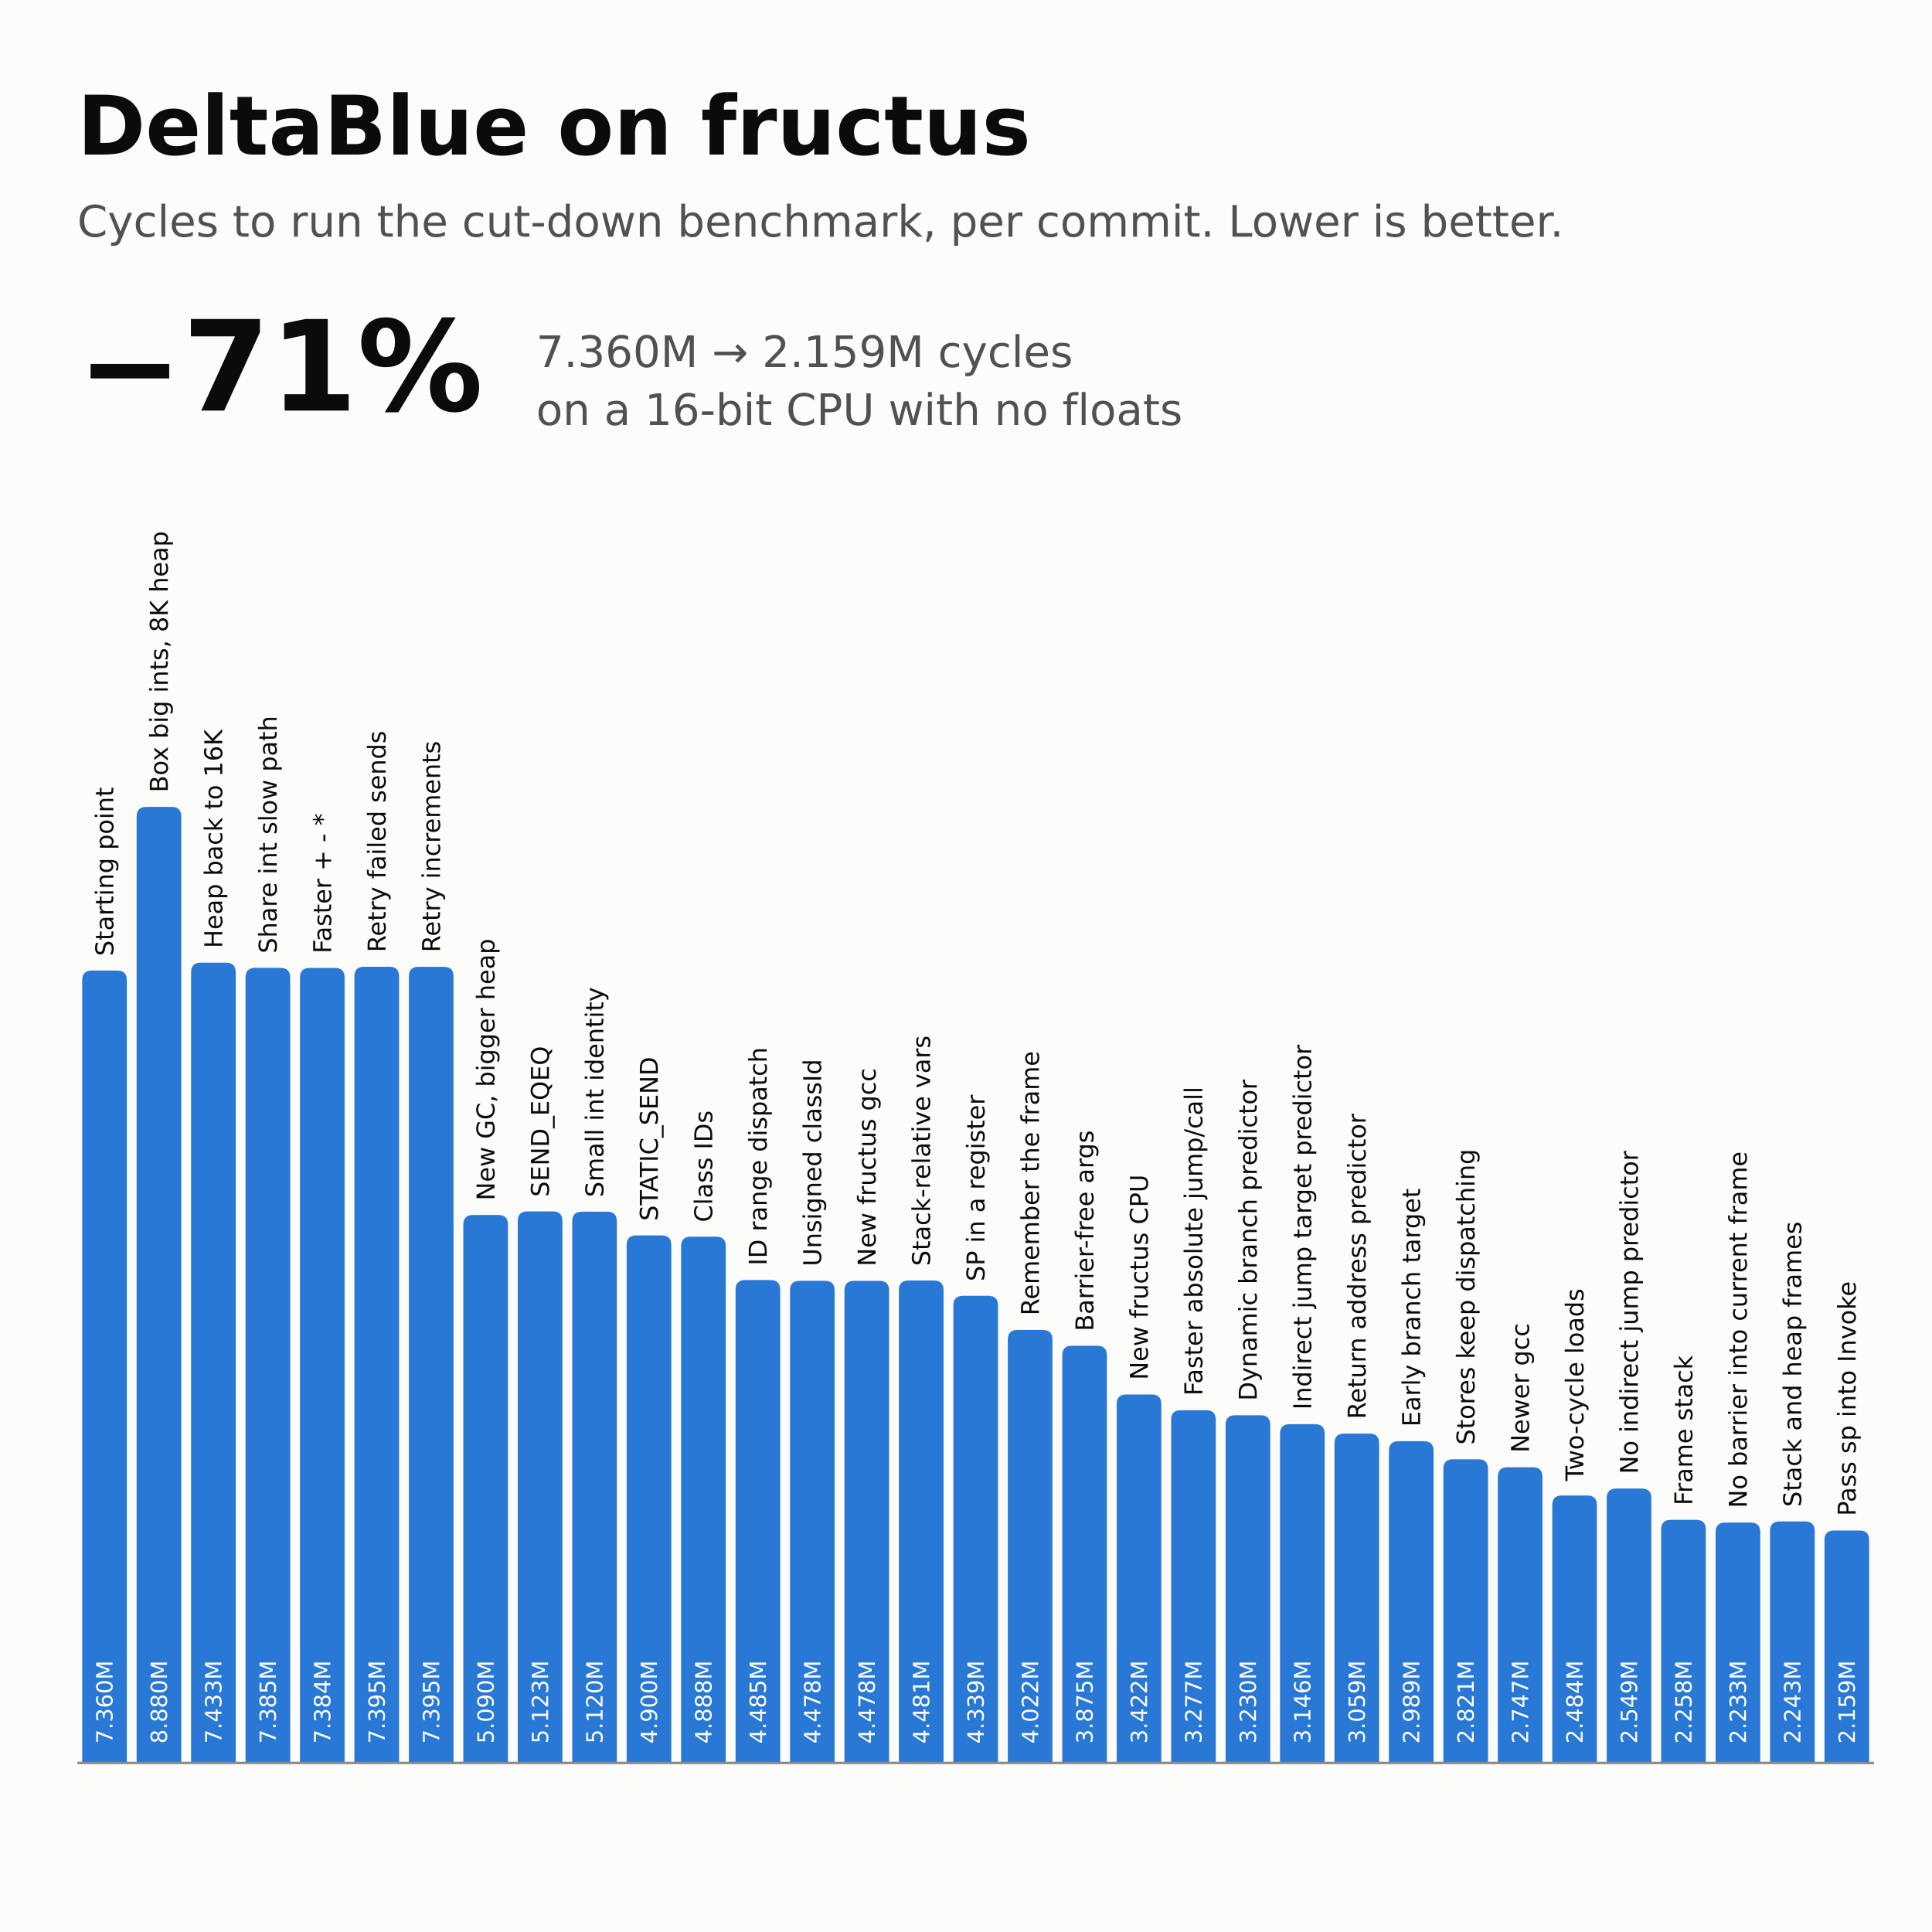
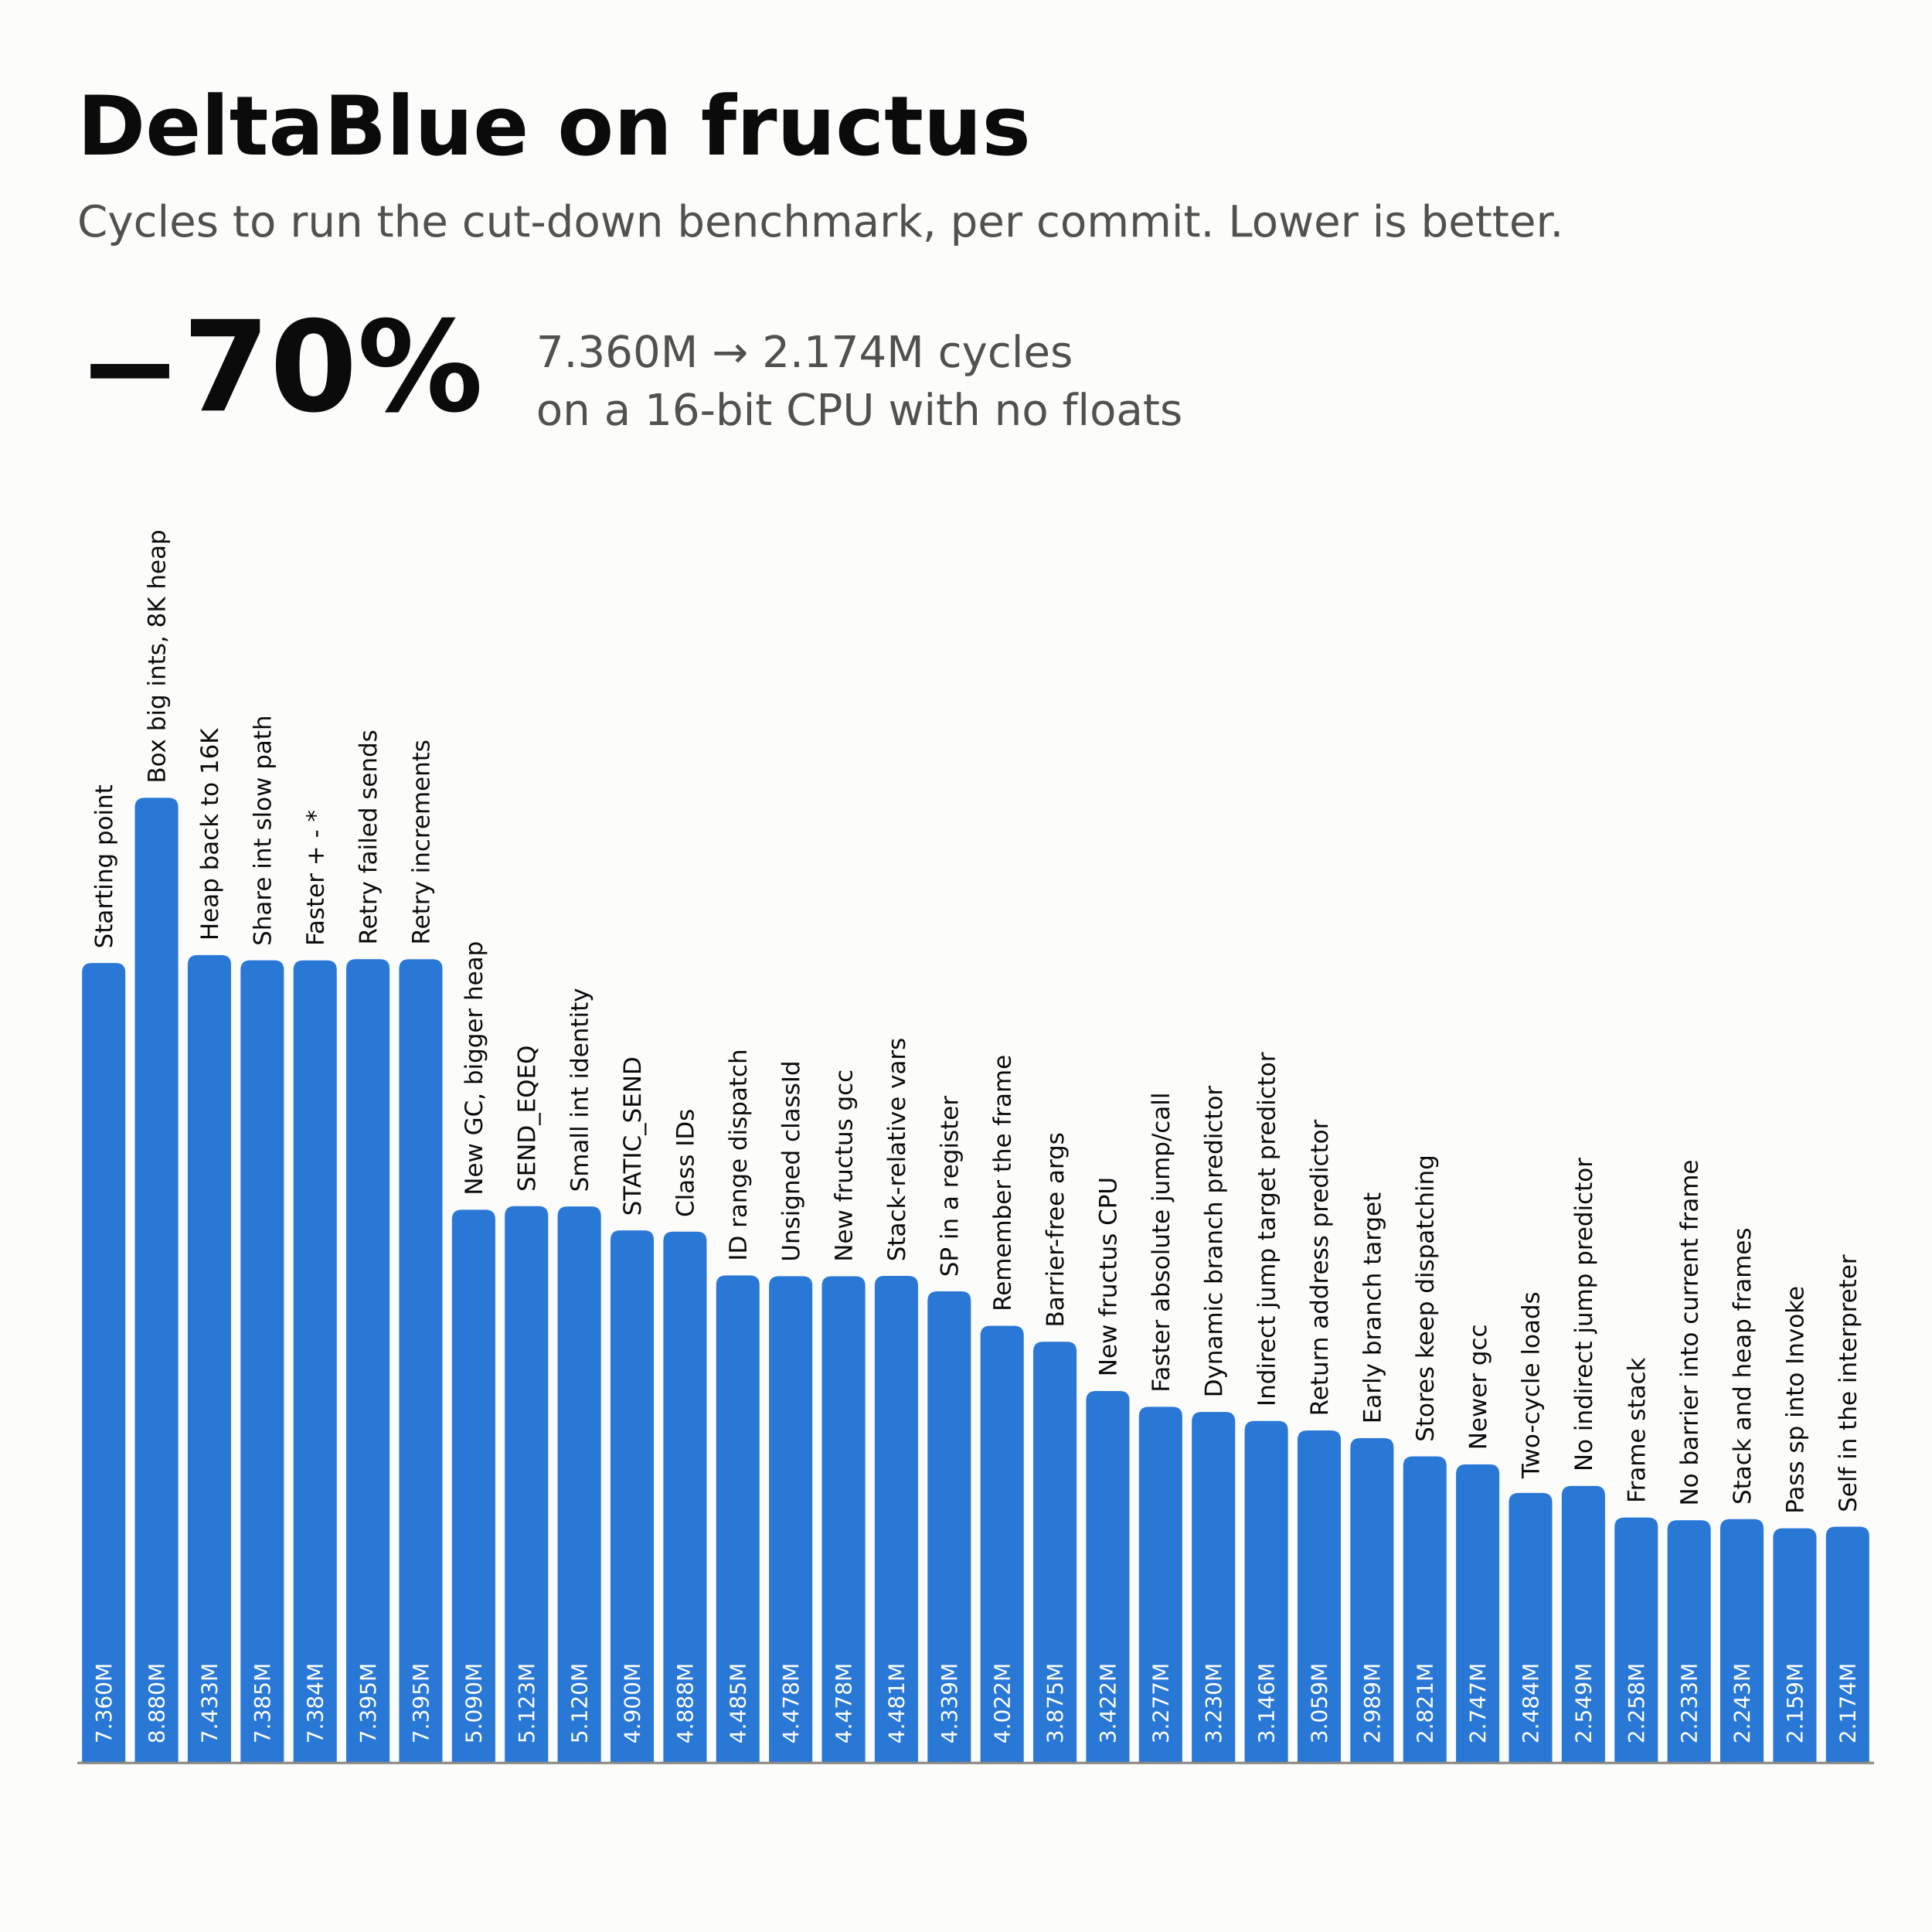
<svg xmlns="http://www.w3.org/2000/svg" width="800" height="800" viewBox="0 0 800 800" font-family="'DejaVu Sans', 'Liberation Sans', sans-serif">
  <rect width="800" height="800" fill="#fcfcfb" />
  <text x="32" y="64" font-size="34" font-weight="bold" fill="#0b0b0b">DeltaBlue on fructus</text>
  <text x="32" y="98" font-size="18" fill="#52514e">Cycles to run the cut-down benchmark, per commit. Lower is better.</text>
-   <text x="32" y="170" font-size="52" font-weight="bold" fill="#0b0b0b">−71%</text>
-   <text x="222" y="152" font-size="18" fill="#52514e">7.360M → 2.159M cycles</text>
+   <text x="32" y="170" font-size="52" font-weight="bold" fill="#0b0b0b">−70%</text>
+   <text x="222" y="152" font-size="18" fill="#52514e">7.360M → 2.174M cycles</text>
  <text x="222" y="176" font-size="18" fill="#52514e">on a 16-bit CPU with no floats</text>
-   <path d="M34.029,730 V405.881 Q34.029,401.881 38.029,401.881 H48.516 Q52.516,401.881 52.516,405.881 V730 Z" fill="#2a78d6" />
-   <text transform="translate(46.60044,722) rotate(-90)" font-size="9.244" fill="#ffffff">7.360M</text>
-   <text transform="translate(46.93321,395.8806) rotate(-90)" font-size="10.2" fill="#0b0b0b">Starting point</text>
-   <path d="M56.575,730 V338.117 Q56.575,334.117 60.575,334.117 H71.062 Q75.062,334.117 75.062,338.117 V730 Z" fill="#2a78d6" />
-   <text transform="translate(69.14589,722) rotate(-90)" font-size="9.244" fill="#ffffff">8.880M</text>
-   <text transform="translate(69.47866,328.1168) rotate(-90)" font-size="10.2" fill="#0b0b0b">Box big ints, 8K heap</text>
-   <path d="M79.12,730 V402.626 Q79.12,398.626 83.12,398.626 H93.607 Q97.607,398.626 97.607,402.626 V730 Z" fill="#2a78d6" />
-   <text transform="translate(91.69135,722) rotate(-90)" font-size="9.244" fill="#ffffff">7.433M</text>
-   <text transform="translate(92.02412,392.6261) rotate(-90)" font-size="10.2" fill="#0b0b0b">Heap back to 16K</text>
-   <path d="M101.665,730 V404.766 Q101.665,400.766 105.665,400.766 H116.153 Q120.153,400.766 120.153,404.766 V730 Z" fill="#2a78d6" />
-   <text transform="translate(114.2368,722) rotate(-90)" font-size="9.244" fill="#ffffff">7.385M</text>
-   <text transform="translate(114.5696,394.7661) rotate(-90)" font-size="10.2" fill="#0b0b0b">Share int slow path</text>
-   <path d="M124.211,730 V404.811 Q124.211,400.811 128.211,400.811 H138.698 Q142.698,400.811 142.698,404.811 V730 Z" fill="#2a78d6" />
-   <text transform="translate(136.7823,722) rotate(-90)" font-size="9.244" fill="#ffffff">7.384M</text>
-   <text transform="translate(137.115,394.8106) rotate(-90)" font-size="10.2" fill="#0b0b0b">Faster + - *</text>
-   <path d="M146.756,730 V404.311 Q146.756,400.311 150.756,400.311 H161.244 Q165.244,400.311 165.244,404.311 V730 Z" fill="#2a78d6" />
-   <text transform="translate(159.3277,722) rotate(-90)" font-size="9.244" fill="#ffffff">7.395M</text>
-   <text transform="translate(159.6605,394.3111) rotate(-90)" font-size="10.2" fill="#0b0b0b">Retry failed sends</text>
-   <path d="M169.302,730 V404.333 Q169.302,400.333 173.302,400.333 H183.789 Q187.789,400.333 187.789,404.333 V730 Z" fill="#2a78d6" />
-   <text transform="translate(181.8732,722) rotate(-90)" font-size="9.244" fill="#ffffff">7.395M</text>
-   <text transform="translate(182.2059,394.3329) rotate(-90)" font-size="10.2" fill="#0b0b0b">Retry increments</text>
-   <path d="M191.847,730 V507.098 Q191.847,503.098 195.847,503.098 H206.335 Q210.335,503.098 210.335,507.098 V730 Z" fill="#2a78d6" />
-   <text transform="translate(204.4186,722) rotate(-90)" font-size="9.244" fill="#ffffff">5.090M</text>
-   <text transform="translate(204.7514,497.0979) rotate(-90)" font-size="10.2" fill="#0b0b0b">New GC, bigger heap</text>
-   <path d="M214.393,730 V505.606 Q214.393,501.606 218.393,501.606 H228.88 Q232.88,501.606 232.88,505.606 V730 Z" fill="#2a78d6" />
-   <text transform="translate(226.9641,722) rotate(-90)" font-size="9.244" fill="#ffffff">5.123M</text>
-   <text transform="translate(227.2968,495.606) rotate(-90)" font-size="10.2" fill="#0b0b0b">SEND_EQEQ</text>
-   <path d="M236.938,730 V505.743 Q236.938,501.743 240.938,501.743 H251.425 Q255.425,501.743 255.425,505.743 V730 Z" fill="#2a78d6" />
-   <text transform="translate(249.5095,722) rotate(-90)" font-size="9.244" fill="#ffffff">5.120M</text>
-   <text transform="translate(249.8423,495.743) rotate(-90)" font-size="10.2" fill="#0b0b0b">Small int identity</text>
-   <path d="M259.484,730 V515.551 Q259.484,511.551 263.484,511.551 H273.971 Q277.971,511.551 277.971,515.551 V730 Z" fill="#2a78d6" />
-   <text transform="translate(272.055,722) rotate(-90)" font-size="9.244" fill="#ffffff">4.900M</text>
-   <text transform="translate(272.3878,505.5509) rotate(-90)" font-size="10.2" fill="#0b0b0b">STATIC_SEND</text>
-   <path d="M282.029,730 V516.075 Q282.029,512.075 286.029,512.075 H296.516 Q300.516,512.075 300.516,516.075 V730 Z" fill="#2a78d6" />
-   <text transform="translate(294.6004,722) rotate(-90)" font-size="9.244" fill="#ffffff">4.888M</text>
-   <text transform="translate(294.9332,506.0752) rotate(-90)" font-size="10.2" fill="#0b0b0b">Class IDs</text>
-   <path d="M304.575,730 V534.034 Q304.575,530.034 308.575,530.034 H319.062 Q323.062,530.034 323.062,534.034 V730 Z" fill="#2a78d6" />
-   <text transform="translate(317.1459,722) rotate(-90)" font-size="9.244" fill="#ffffff">4.485M</text>
-   <text transform="translate(317.4787,524.0339) rotate(-90)" font-size="10.2" fill="#0b0b0b">ID range dispatch</text>
-   <path d="M327.12,730 V534.354 Q327.12,530.354 331.12,530.354 H341.607 Q345.607,530.354 345.607,534.354 V730 Z" fill="#2a78d6" />
-   <text transform="translate(339.6913,722) rotate(-90)" font-size="9.244" fill="#ffffff">4.478M</text>
-   <text transform="translate(340.0241,524.3538) rotate(-90)" font-size="10.2" fill="#0b0b0b">Unsigned classId</text>
-   <path d="M349.665,730 V534.366 Q349.665,530.366 353.665,530.366 H364.153 Q368.153,530.366 368.153,534.366 V730 Z" fill="#2a78d6" />
-   <text transform="translate(362.2368,722) rotate(-90)" font-size="9.244" fill="#ffffff">4.478M</text>
-   <text transform="translate(362.5696,524.3665) rotate(-90)" font-size="10.2" fill="#0b0b0b">New fructus gcc</text>
-   <path d="M372.211,730 V534.22 Q372.211,530.22 376.211,530.22 H386.698 Q390.698,530.22 390.698,534.22 V730 Z" fill="#2a78d6" />
-   <text transform="translate(384.7823,722) rotate(-90)" font-size="9.244" fill="#ffffff">4.481M</text>
-   <text transform="translate(385.115,524.2205) rotate(-90)" font-size="10.2" fill="#0b0b0b">Stack-relative vars</text>
-   <path d="M394.756,730 V540.557 Q394.756,536.557 398.756,536.557 H409.244 Q413.244,536.557 413.244,540.557 V730 Z" fill="#2a78d6" />
-   <text transform="translate(407.3277,722) rotate(-90)" font-size="9.244" fill="#ffffff">4.339M</text>
-   <text transform="translate(407.6605,530.5572) rotate(-90)" font-size="10.2" fill="#0b0b0b">SP in a register</text>
-   <path d="M417.302,730 V554.701 Q417.302,550.701 421.302,550.701 H431.789 Q435.789,550.701 435.789,554.701 V730 Z" fill="#2a78d6" />
-   <text transform="translate(429.8732,722) rotate(-90)" font-size="9.244" fill="#ffffff">4.022M</text>
-   <text transform="translate(430.2059,544.7014) rotate(-90)" font-size="10.2" fill="#0b0b0b">Remember the frame</text>
-   <path d="M439.847,730 V561.238 Q439.847,557.238 443.847,557.238 H454.335 Q458.335,557.238 458.335,561.238 V730 Z" fill="#2a78d6" />
-   <text transform="translate(452.4186,722) rotate(-90)" font-size="9.244" fill="#ffffff">3.875M</text>
-   <text transform="translate(452.7514,551.2381) rotate(-90)" font-size="10.2" fill="#0b0b0b">Barrier-free args</text>
-   <path d="M462.393,730 V581.422 Q462.393,577.422 466.393,577.422 H476.88 Q480.88,577.422 480.88,581.422 V730 Z" fill="#2a78d6" />
-   <text transform="translate(474.9641,722) rotate(-90)" font-size="9.244" fill="#ffffff">3.422M</text>
-   <text transform="translate(475.2968,571.4218) rotate(-90)" font-size="10.2" fill="#0b0b0b">New fructus CPU</text>
-   <path d="M484.938,730 V587.927 Q484.938,583.927 488.938,583.927 H499.425 Q503.425,583.927 503.425,587.927 V730 Z" fill="#2a78d6" />
-   <text transform="translate(497.5095,722) rotate(-90)" font-size="9.244" fill="#ffffff">3.277M</text>
-   <text transform="translate(497.8423,577.9275) rotate(-90)" font-size="10.2" fill="#0b0b0b">Faster absolute jump/call</text>
-   <path d="M507.484,730 V590.021 Q507.484,586.021 511.484,586.021 H521.971 Q525.971,586.021 525.971,590.021 V730 Z" fill="#2a78d6" />
-   <text transform="translate(520.055,722) rotate(-90)" font-size="9.244" fill="#ffffff">3.230M</text>
-   <text transform="translate(520.3878,580.0211) rotate(-90)" font-size="10.2" fill="#0b0b0b">Dynamic branch predictor</text>
-   <path d="M530.029,730 V593.728 Q530.029,589.728 534.029,589.728 H544.516 Q548.516,589.728 548.516,593.728 V730 Z" fill="#2a78d6" />
-   <text transform="translate(542.6004,722) rotate(-90)" font-size="9.244" fill="#ffffff">3.146M</text>
-   <text transform="translate(542.9332,583.7279) rotate(-90)" font-size="10.2" fill="#0b0b0b">Indirect jump target predictor</text>
-   <path d="M552.575,730 V597.625 Q552.575,593.625 556.575,593.625 H567.062 Q571.062,593.625 571.062,597.625 V730 Z" fill="#2a78d6" />
-   <text transform="translate(565.1459,722) rotate(-90)" font-size="9.244" fill="#ffffff">3.059M</text>
-   <text transform="translate(565.4787,587.6248) rotate(-90)" font-size="10.2" fill="#0b0b0b">Return address predictor</text>
-   <path d="M575.12,730 V600.767 Q575.12,596.767 579.12,596.767 H589.607 Q593.607,596.767 593.607,600.767 V730 Z" fill="#2a78d6" />
-   <text transform="translate(587.6913,722) rotate(-90)" font-size="9.244" fill="#ffffff">2.989M</text>
-   <text transform="translate(588.0241,590.7675) rotate(-90)" font-size="10.2" fill="#0b0b0b">Early branch target</text>
-   <path d="M597.665,730 V608.256 Q597.665,604.256 601.665,604.256 H612.153 Q616.153,604.256 616.153,608.256 V730 Z" fill="#2a78d6" />
-   <text transform="translate(610.2368,722) rotate(-90)" font-size="9.244" fill="#ffffff">2.821M</text>
-   <text transform="translate(610.5696,598.2562) rotate(-90)" font-size="10.2" fill="#0b0b0b">Stores keep dispatching</text>
-   <path d="M620.211,730 V611.544 Q620.211,607.544 624.211,607.544 H634.698 Q638.698,607.544 638.698,611.544 V730 Z" fill="#2a78d6" />
-   <text transform="translate(632.7823,722) rotate(-90)" font-size="9.244" fill="#ffffff">2.747M</text>
-   <text transform="translate(633.115,601.5438) rotate(-90)" font-size="10.2" fill="#0b0b0b">Newer gcc</text>
-   <path d="M642.756,730 V623.255 Q642.756,619.255 646.756,619.255 H657.244 Q661.244,619.255 661.244,623.255 V730 Z" fill="#2a78d6" />
-   <text transform="translate(655.3277,722) rotate(-90)" font-size="9.244" fill="#ffffff">2.484M</text>
-   <text transform="translate(655.6605,613.255) rotate(-90)" font-size="10.2" fill="#0b0b0b">Two-cycle loads</text>
-   <path d="M665.302,730 V620.371 Q665.302,616.371 669.302,616.371 H679.789 Q683.789,616.371 683.789,620.371 V730 Z" fill="#2a78d6" />
-   <text transform="translate(677.8732,722) rotate(-90)" font-size="9.244" fill="#ffffff">2.549M</text>
-   <text transform="translate(678.2059,610.3714) rotate(-90)" font-size="10.2" fill="#0b0b0b">No indirect jump predictor</text>
-   <path d="M687.847,730 V633.332 Q687.847,629.332 691.847,629.332 H702.335 Q706.335,629.332 706.335,633.332 V730 Z" fill="#2a78d6" />
-   <text transform="translate(700.4186,722) rotate(-90)" font-size="9.244" fill="#ffffff">2.258M</text>
-   <text transform="translate(700.7514,623.3319) rotate(-90)" font-size="10.2" fill="#0b0b0b">Frame stack</text>
-   <path d="M710.393,730 V634.455 Q710.393,630.455 714.393,630.455 H724.88 Q728.88,630.455 728.88,634.455 V730 Z" fill="#2a78d6" />
-   <text transform="translate(722.9641,722) rotate(-90)" font-size="9.244" fill="#ffffff">2.233M</text>
-   <text transform="translate(723.2968,624.4547) rotate(-90)" font-size="10.2" fill="#0b0b0b">No barrier into current frame</text>
-   <path d="M732.938,730 V633.985 Q732.938,629.985 736.938,629.985 H747.425 Q751.425,629.985 751.425,633.985 V730 Z" fill="#2a78d6" />
-   <text transform="translate(745.5095,722) rotate(-90)" font-size="9.244" fill="#ffffff">2.243M</text>
-   <text transform="translate(745.8423,623.9847) rotate(-90)" font-size="10.2" fill="#0b0b0b">Stack and heap frames</text>
-   <path d="M755.484,730 V637.74 Q755.484,633.74 759.484,633.74 H769.971 Q773.971,633.74 773.971,637.74 V730 Z" fill="#2a78d6" />
-   <text transform="translate(768.055,722) rotate(-90)" font-size="9.244" fill="#ffffff">2.159M</text>
-   <text transform="translate(768.3878,627.7404) rotate(-90)" font-size="10.2" fill="#0b0b0b">Pass sp into Invoke</text>
+   <path d="M33.969,730 V402.757 Q33.969,398.757 37.969,398.757 H47.913 Q51.913,398.757 51.913,402.757 V730 Z" fill="#2a78d6" />
+   <text transform="translate(46.17101,722) rotate(-90)" font-size="8.972" fill="#ffffff">7.360M</text>
+   <text transform="translate(46.494,392.7574) rotate(-90)" font-size="9.9" fill="#0b0b0b">Starting point</text>
+   <path d="M55.852,730 V334.349 Q55.852,330.349 59.852,330.349 H69.795 Q73.795,330.349 73.795,334.349 V730 Z" fill="#2a78d6" />
+   <text transform="translate(68.05336,722) rotate(-90)" font-size="8.972" fill="#ffffff">8.880M</text>
+   <text transform="translate(68.37635,324.3487) rotate(-90)" font-size="9.9" fill="#0b0b0b">Box big ints, 8K heap</text>
+   <path d="M77.734,730 V399.472 Q77.734,395.472 81.734,395.472 H91.678 Q95.678,395.472 95.678,399.472 V730 Z" fill="#2a78d6" />
+   <text transform="translate(89.93572,722) rotate(-90)" font-size="8.972" fill="#ffffff">7.433M</text>
+   <text transform="translate(90.2587,389.472) rotate(-90)" font-size="9.9" fill="#0b0b0b">Heap back to 16K</text>
+   <path d="M99.616,730 V401.632 Q99.616,397.632 103.616,397.632 H113.56 Q117.56,397.632 117.56,401.632 V730 Z" fill="#2a78d6" />
+   <text transform="translate(111.8181,722) rotate(-90)" font-size="8.972" fill="#ffffff">7.385M</text>
+   <text transform="translate(112.1411,391.6323) rotate(-90)" font-size="9.9" fill="#0b0b0b">Share int slow path</text>
+   <path d="M121.499,730 V401.677 Q121.499,397.677 125.499,397.677 H135.442 Q139.442,397.677 139.442,401.677 V730 Z" fill="#2a78d6" />
+   <text transform="translate(133.7004,722) rotate(-90)" font-size="8.972" fill="#ffffff">7.384M</text>
+   <text transform="translate(134.0234,391.6773) rotate(-90)" font-size="9.9" fill="#0b0b0b">Faster + - *</text>
+   <path d="M143.381,730 V401.173 Q143.381,397.173 147.381,397.173 H157.325 Q161.325,397.173 161.325,401.173 V730 Z" fill="#2a78d6" />
+   <text transform="translate(155.5828,722) rotate(-90)" font-size="8.972" fill="#ffffff">7.395M</text>
+   <text transform="translate(155.9058,391.173) rotate(-90)" font-size="9.9" fill="#0b0b0b">Retry failed sends</text>
+   <path d="M165.264,730 V401.195 Q165.264,397.195 169.264,397.195 H179.207 Q183.207,397.195 183.207,401.195 V730 Z" fill="#2a78d6" />
+   <text transform="translate(177.4651,722) rotate(-90)" font-size="8.972" fill="#ffffff">7.395M</text>
+   <text transform="translate(177.7881,391.195) rotate(-90)" font-size="9.9" fill="#0b0b0b">Retry increments</text>
+   <path d="M187.146,730 V504.938 Q187.146,500.938 191.146,500.938 H201.089 Q205.089,500.938 205.089,504.938 V730 Z" fill="#2a78d6" />
+   <text transform="translate(199.3475,722) rotate(-90)" font-size="8.972" fill="#ffffff">5.090M</text>
+   <text transform="translate(199.6705,494.9382) rotate(-90)" font-size="9.9" fill="#0b0b0b">New GC, bigger heap</text>
+   <path d="M209.028,730 V503.432 Q209.028,499.432 213.028,499.432 H222.972 Q226.972,499.432 226.972,503.432 V730 Z" fill="#2a78d6" />
+   <text transform="translate(221.2298,722) rotate(-90)" font-size="8.972" fill="#ffffff">5.123M</text>
+   <text transform="translate(221.5528,493.4321) rotate(-90)" font-size="9.9" fill="#0b0b0b">SEND_EQEQ</text>
+   <path d="M230.911,730 V503.57 Q230.911,499.57 234.911,499.57 H244.854 Q248.854,499.57 248.854,503.57 V730 Z" fill="#2a78d6" />
+   <text transform="translate(243.1122,722) rotate(-90)" font-size="8.972" fill="#ffffff">5.120M</text>
+   <text transform="translate(243.4352,493.5704) rotate(-90)" font-size="9.9" fill="#0b0b0b">Small int identity</text>
+   <path d="M252.793,730 V513.472 Q252.793,509.472 256.793,509.472 H266.736 Q270.736,509.472 270.736,513.472 V730 Z" fill="#2a78d6" />
+   <text transform="translate(264.9945,722) rotate(-90)" font-size="8.972" fill="#ffffff">4.900M</text>
+   <text transform="translate(265.3175,503.4717) rotate(-90)" font-size="9.9" fill="#0b0b0b">STATIC_SEND</text>
+   <path d="M274.675,730 V514.001 Q274.675,510.001 278.675,510.001 H288.619 Q292.619,510.001 292.619,514.001 V730 Z" fill="#2a78d6" />
+   <text transform="translate(286.8769,722) rotate(-90)" font-size="8.972" fill="#ffffff">4.888M</text>
+   <text transform="translate(287.1999,504.0009) rotate(-90)" font-size="9.9" fill="#0b0b0b">Class IDs</text>
+   <path d="M296.558,730 V532.131 Q296.558,528.131 300.558,528.131 H310.501 Q314.501,528.131 314.501,532.131 V730 Z" fill="#2a78d6" />
+   <text transform="translate(308.7592,722) rotate(-90)" font-size="8.972" fill="#ffffff">4.485M</text>
+   <text transform="translate(309.0822,522.1305) rotate(-90)" font-size="9.9" fill="#0b0b0b">ID range dispatch</text>
+   <path d="M318.44,730 V532.454 Q318.44,528.454 322.44,528.454 H332.384 Q336.384,528.454 336.384,532.454 V730 Z" fill="#2a78d6" />
+   <text transform="translate(330.6416,722) rotate(-90)" font-size="8.972" fill="#ffffff">4.478M</text>
+   <text transform="translate(330.9646,522.4535) rotate(-90)" font-size="9.9" fill="#0b0b0b">Unsigned classId</text>
+   <path d="M340.322,730 V532.466 Q340.322,528.466 344.322,528.466 H354.266 Q358.266,528.466 358.266,532.466 V730 Z" fill="#2a78d6" />
+   <text transform="translate(352.524,722) rotate(-90)" font-size="8.972" fill="#ffffff">4.478M</text>
+   <text transform="translate(352.8469,522.4663) rotate(-90)" font-size="9.9" fill="#0b0b0b">New fructus gcc</text>
+   <path d="M362.205,730 V532.319 Q362.205,528.319 366.205,528.319 H376.148 Q380.148,528.319 380.148,532.319 V730 Z" fill="#2a78d6" />
+   <text transform="translate(374.4063,722) rotate(-90)" font-size="8.972" fill="#ffffff">4.481M</text>
+   <text transform="translate(374.7293,522.3189) rotate(-90)" font-size="9.9" fill="#0b0b0b">Stack-relative vars</text>
+   <path d="M384.087,730 V538.716 Q384.087,534.716 388.087,534.716 H398.031 Q402.031,534.716 402.031,538.716 V730 Z" fill="#2a78d6" />
+   <text transform="translate(396.2887,722) rotate(-90)" font-size="8.972" fill="#ffffff">4.339M</text>
+   <text transform="translate(396.6116,528.7159) rotate(-90)" font-size="9.9" fill="#0b0b0b">SP in a register</text>
+   <path d="M405.969,730 V552.995 Q405.969,548.995 409.969,548.995 H419.913 Q423.913,548.995 423.913,552.995 V730 Z" fill="#2a78d6" />
+   <text transform="translate(418.171,722) rotate(-90)" font-size="8.972" fill="#ffffff">4.022M</text>
+   <text transform="translate(418.494,542.9948) rotate(-90)" font-size="9.9" fill="#0b0b0b">Remember the frame</text>
+   <path d="M427.852,730 V559.594 Q427.852,555.594 431.852,555.594 H441.795 Q445.795,555.594 445.795,559.594 V730 Z" fill="#2a78d6" />
+   <text transform="translate(440.0534,722) rotate(-90)" font-size="8.972" fill="#ffffff">3.875M</text>
+   <text transform="translate(440.3763,549.5937) rotate(-90)" font-size="9.9" fill="#0b0b0b">Barrier-free args</text>
+   <path d="M449.734,730 V579.97 Q449.734,575.97 453.734,575.97 H463.678 Q467.678,575.97 467.678,579.97 V730 Z" fill="#2a78d6" />
+   <text transform="translate(461.9357,722) rotate(-90)" font-size="8.972" fill="#ffffff">3.422M</text>
+   <text transform="translate(462.2587,569.9696) rotate(-90)" font-size="9.9" fill="#0b0b0b">New fructus CPU</text>
+   <path d="M471.616,730 V586.537 Q471.616,582.537 475.616,582.537 H485.56 Q489.56,582.537 489.56,586.537 V730 Z" fill="#2a78d6" />
+   <text transform="translate(483.8181,722) rotate(-90)" font-size="8.972" fill="#ffffff">3.277M</text>
+   <text transform="translate(484.1411,576.5371) rotate(-90)" font-size="9.9" fill="#0b0b0b">Faster absolute jump/call</text>
+   <path d="M493.499,730 V588.651 Q493.499,584.651 497.499,584.651 H507.442 Q511.442,584.651 511.442,588.651 V730 Z" fill="#2a78d6" />
+   <text transform="translate(505.7004,722) rotate(-90)" font-size="8.972" fill="#ffffff">3.230M</text>
+   <text transform="translate(506.0234,578.6506) rotate(-90)" font-size="9.9" fill="#0b0b0b">Dynamic branch predictor</text>
+   <path d="M515.381,730 V592.393 Q515.381,588.393 519.381,588.393 H529.325 Q533.325,588.393 533.325,592.393 V730 Z" fill="#2a78d6" />
+   <text transform="translate(527.5828,722) rotate(-90)" font-size="8.972" fill="#ffffff">3.146M</text>
+   <text transform="translate(527.9058,582.3928) rotate(-90)" font-size="9.9" fill="#0b0b0b">Indirect jump target predictor</text>
+   <path d="M537.264,730 V596.327 Q537.264,592.327 541.264,592.327 H551.207 Q555.207,592.327 555.207,596.327 V730 Z" fill="#2a78d6" />
+   <text transform="translate(549.4651,722) rotate(-90)" font-size="8.972" fill="#ffffff">3.059M</text>
+   <text transform="translate(549.7881,586.3268) rotate(-90)" font-size="9.9" fill="#0b0b0b">Return address predictor</text>
+   <path d="M559.146,730 V599.499 Q559.146,595.499 563.146,595.499 H573.089 Q577.089,595.499 577.089,599.499 V730 Z" fill="#2a78d6" />
+   <text transform="translate(571.3475,722) rotate(-90)" font-size="8.972" fill="#ffffff">2.989M</text>
+   <text transform="translate(571.6705,589.4993) rotate(-90)" font-size="9.9" fill="#0b0b0b">Early branch target</text>
+   <path d="M581.028,730 V607.059 Q581.028,603.059 585.028,603.059 H594.972 Q598.972,603.059 598.972,607.059 V730 Z" fill="#2a78d6" />
+   <text transform="translate(593.2298,722) rotate(-90)" font-size="8.972" fill="#ffffff">2.821M</text>
+   <text transform="translate(593.5528,597.0593) rotate(-90)" font-size="9.9" fill="#0b0b0b">Stores keep dispatching</text>
+   <path d="M602.911,730 V610.378 Q602.911,606.378 606.911,606.378 H616.854 Q620.854,606.378 620.854,610.378 V730 Z" fill="#2a78d6" />
+   <text transform="translate(615.1122,722) rotate(-90)" font-size="8.972" fill="#ffffff">2.747M</text>
+   <text transform="translate(615.4352,600.3783) rotate(-90)" font-size="9.9" fill="#0b0b0b">Newer gcc</text>
+   <path d="M624.793,730 V622.201 Q624.793,618.201 628.793,618.201 H638.736 Q642.736,618.201 642.736,622.201 V730 Z" fill="#2a78d6" />
+   <text transform="translate(636.9945,722) rotate(-90)" font-size="8.972" fill="#ffffff">2.484M</text>
+   <text transform="translate(637.3175,612.2009) rotate(-90)" font-size="9.9" fill="#0b0b0b">Two-cycle loads</text>
+   <path d="M646.675,730 V619.29 Q646.675,615.29 650.675,615.29 H660.619 Q664.619,615.29 664.619,619.29 V730 Z" fill="#2a78d6" />
+   <text transform="translate(658.8769,722) rotate(-90)" font-size="8.972" fill="#ffffff">2.549M</text>
+   <text transform="translate(659.1999,609.2898) rotate(-90)" font-size="9.9" fill="#0b0b0b">No indirect jump predictor</text>
+   <path d="M668.558,730 V632.374 Q668.558,628.374 672.558,628.374 H682.501 Q686.501,628.374 686.501,632.374 V730 Z" fill="#2a78d6" />
+   <text transform="translate(680.7592,722) rotate(-90)" font-size="8.972" fill="#ffffff">2.258M</text>
+   <text transform="translate(681.0822,622.3737) rotate(-90)" font-size="9.9" fill="#0b0b0b">Frame stack</text>
+   <path d="M690.44,730 V633.507 Q690.44,629.507 694.44,629.507 H704.384 Q708.384,629.507 708.384,633.507 V730 Z" fill="#2a78d6" />
+   <text transform="translate(702.6416,722) rotate(-90)" font-size="8.972" fill="#ffffff">2.233M</text>
+   <text transform="translate(702.9646,623.5072) rotate(-90)" font-size="9.9" fill="#0b0b0b">No barrier into current frame</text>
+   <path d="M712.322,730 V633.033 Q712.322,629.033 716.322,629.033 H726.266 Q730.266,629.033 730.266,633.033 V730 Z" fill="#2a78d6" />
+   <text transform="translate(724.524,722) rotate(-90)" font-size="8.972" fill="#ffffff">2.243M</text>
+   <text transform="translate(724.8469,623.0328) rotate(-90)" font-size="9.9" fill="#0b0b0b">Stack and heap frames</text>
+   <path d="M734.205,730 V636.824 Q734.205,632.824 738.205,632.824 H748.148 Q752.148,632.824 752.148,636.824 V730 Z" fill="#2a78d6" />
+   <text transform="translate(746.4063,722) rotate(-90)" font-size="8.972" fill="#ffffff">2.159M</text>
+   <text transform="translate(746.7293,626.8241) rotate(-90)" font-size="9.9" fill="#0b0b0b">Pass sp into Invoke</text>
+   <path d="M756.087,730 V636.172 Q756.087,632.172 760.087,632.172 H770.031 Q774.031,632.172 774.031,636.172 V730 Z" fill="#2a78d6" />
+   <text transform="translate(768.2887,722) rotate(-90)" font-size="8.972" fill="#ffffff">2.174M</text>
+   <text transform="translate(768.6116,626.1723) rotate(-90)" font-size="9.9" fill="#0b0b0b">Self in the interpreter</text>
  <line x1="32" x2="776" y1="730" y2="730" stroke="#8a8984" stroke-width="1" />
</svg>
